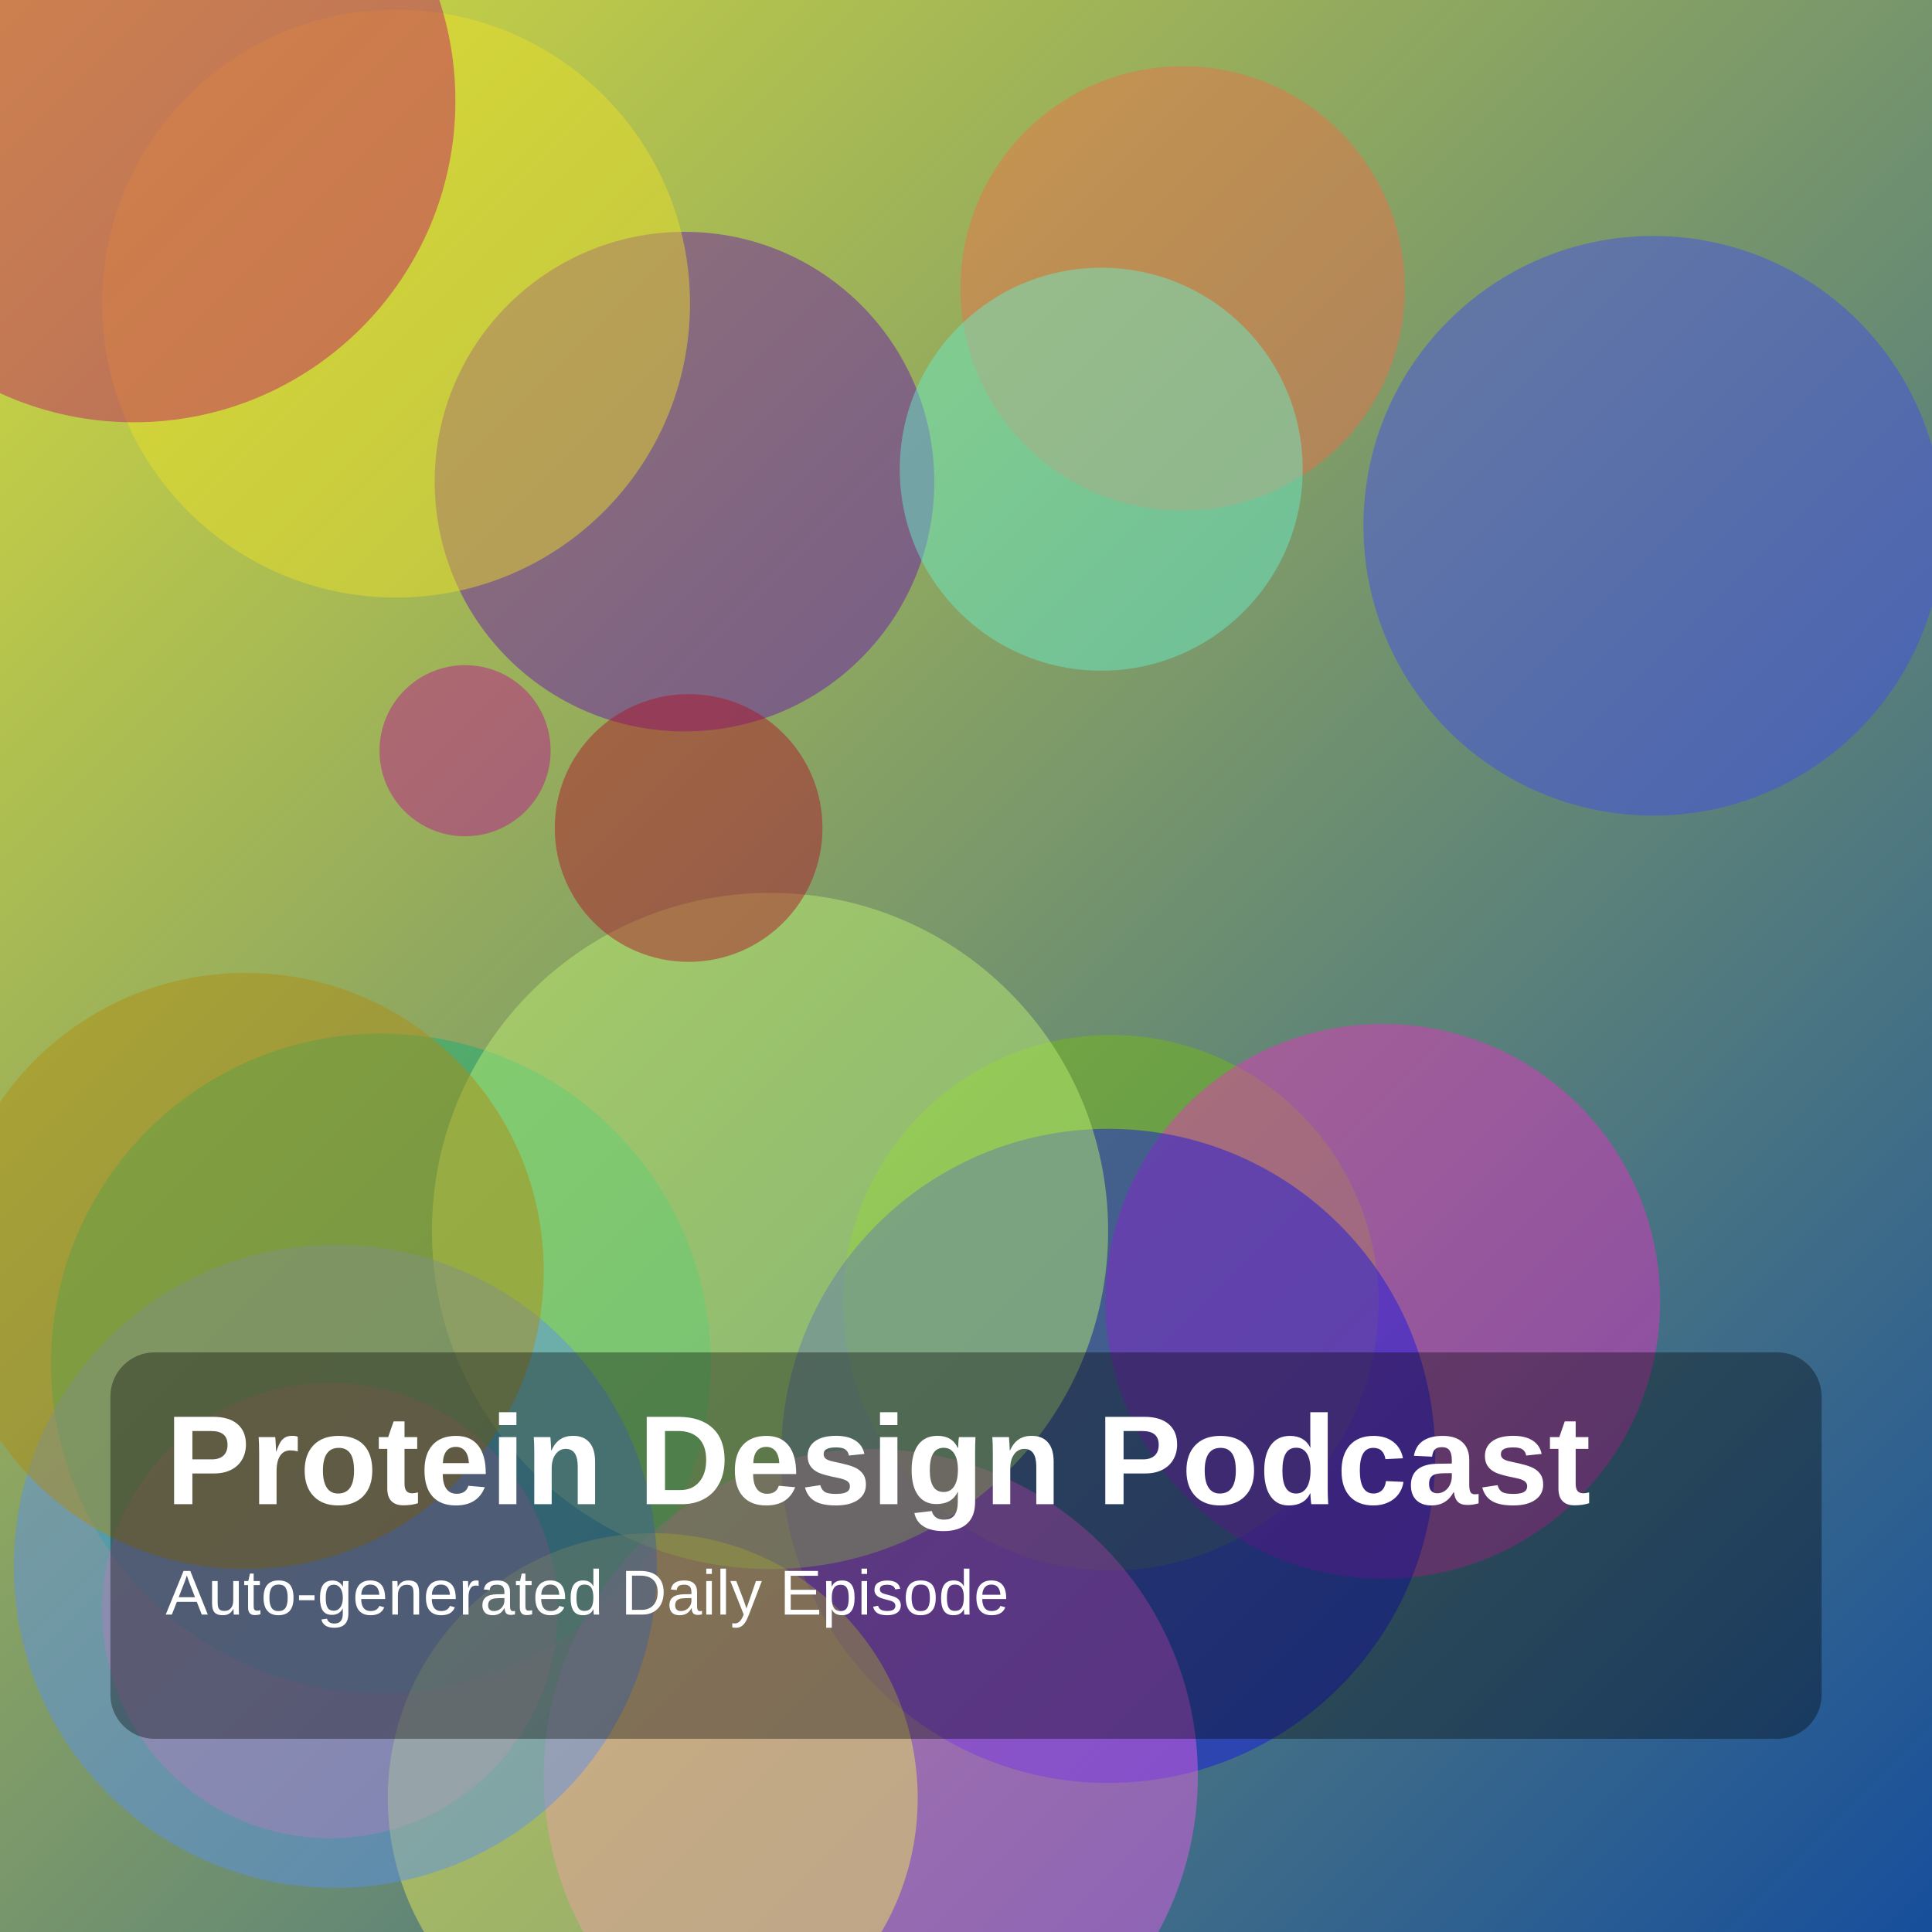
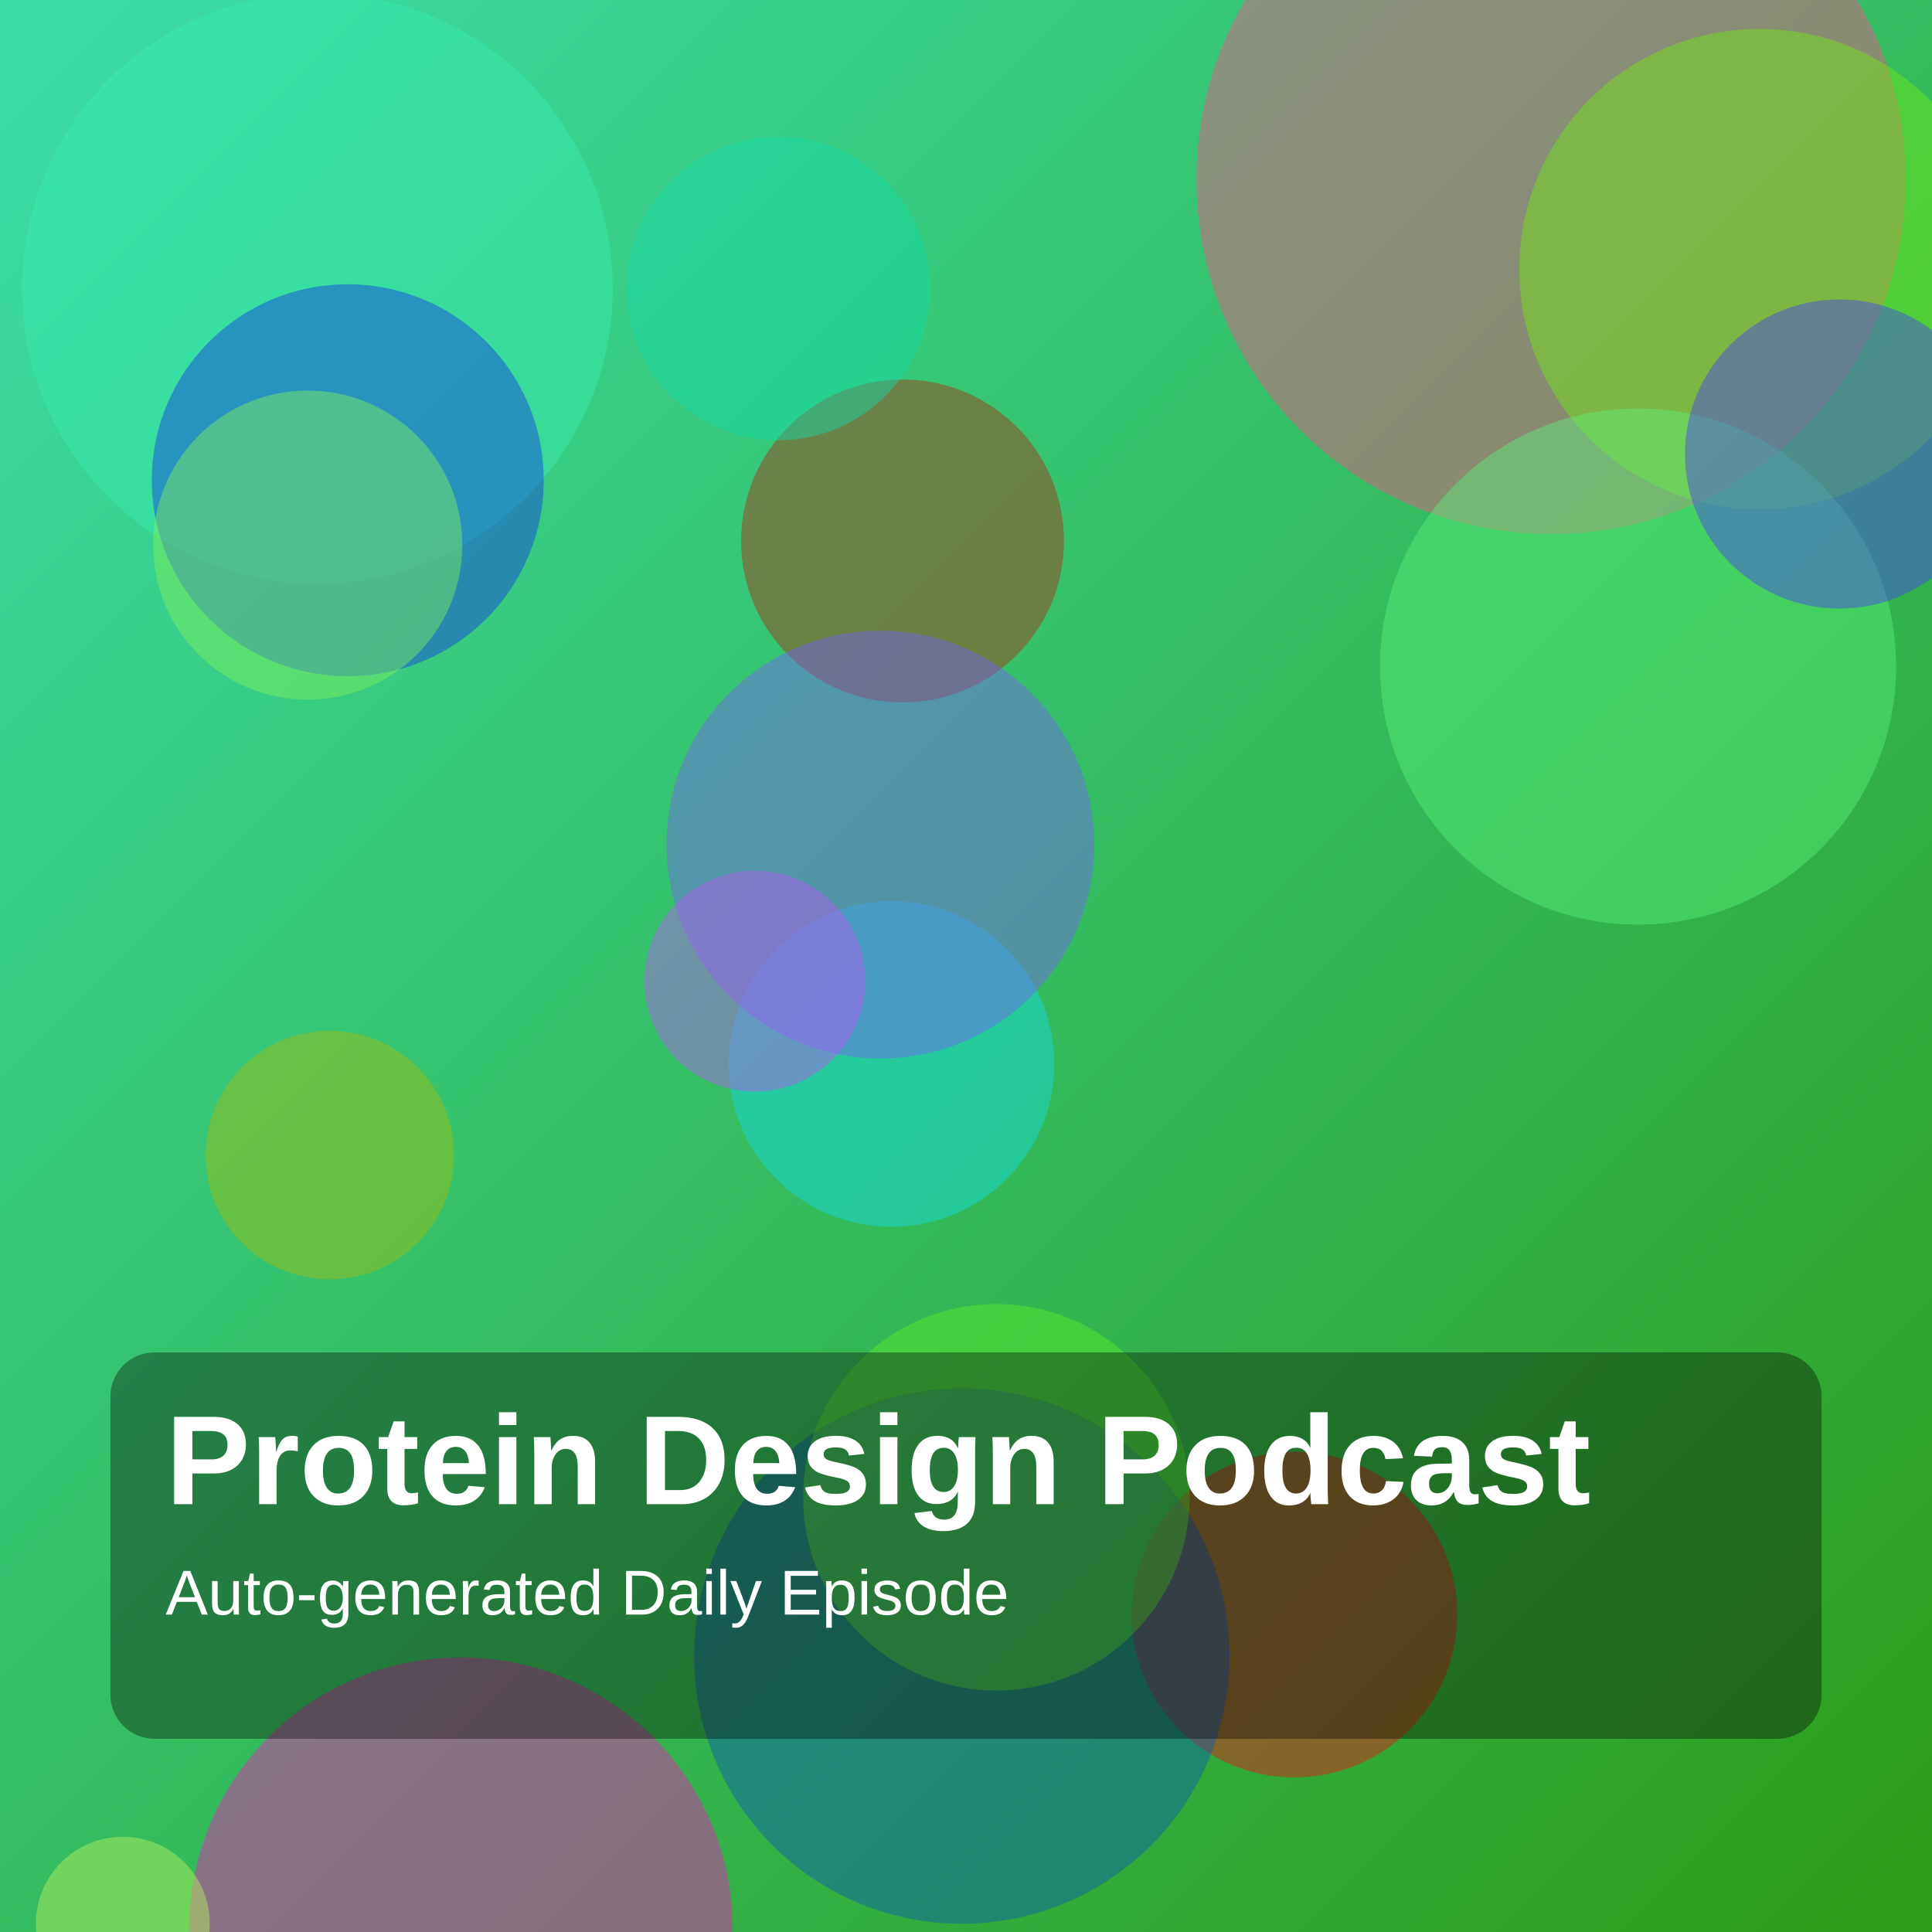
<svg xmlns="http://www.w3.org/2000/svg" width="1400" height="1400" viewBox="0 0 1400 1400">
  <defs>
    <linearGradient id="g" x1="0" y1="0" x2="1" y2="1">
-       <stop offset="0%" stop-color="hsl(62,70%,55%)" />
-       <stop offset="100%" stop-color="hsl(215,75%,35%)" />
+       <stop offset="0%" stop-color="hsl(161,70%,55%)" />
+       <stop offset="100%" stop-color="hsl(110,75%,35%)" />
    </linearGradient>
  </defs>
  <rect width="100%" height="100%" fill="url(#g)" />
-   <circle cx="805" cy="944" r="194" fill="hsla(85,85%,40%,0.45)" />
-   <circle cx="1198" cy="381" r="210" fill="hsla(237,85%,60%,0.45)" />
-   <circle cx="1002" cy="943" r="201" fill="hsla(314,85%,56%,0.45)" />
-   <circle cx="276" cy="988" r="239" fill="hsla(160,85%,37%,0.45)" />
-   <circle cx="803" cy="1055" r="237" fill="hsla(240,85%,48%,0.45)" />
-   <circle cx="239" cy="1167" r="165" fill="hsla(346,85%,70%,0.45)" />
-   <circle cx="496" cy="349" r="181" fill="hsla(273,85%,37%,0.45)" />
-   <circle cx="631" cy="1287" r="237" fill="hsla(303,85%,66%,0.45)" />
-   <circle cx="558" cy="892" r="245" fill="hsla(84,85%,70%,0.45)" />
-   <circle cx="287" cy="220" r="213" fill="hsla(56,85%,54%,0.45)" />
-   <circle cx="337" cy="544" r="62" fill="hsla(315,85%,40%,0.45)" />
-   <circle cx="473" cy="1303" r="192" fill="hsla(60,85%,64%,0.45)" />
-   <circle cx="97" cy="73" r="233" fill="hsla(331,85%,41%,0.45)" />
-   <circle cx="243" cy="1135" r="233" fill="hsla(218,85%,65%,0.45)" />
-   <circle cx="857" cy="209" r="161" fill="hsla(14,85%,61%,0.45)" />
-   <circle cx="499" cy="600" r="97" fill="hsla(352,85%,37%,0.45)" />
-   <circle cx="798" cy="340" r="146" fill="hsla(165,85%,68%,0.45)" />
-   <circle cx="178" cy="921" r="216" fill="hsla(45,85%,38%,0.45)" />
+   <circle cx="334" cy="1398" r="197" fill="hsla(314,85%,52%,0.45)" />
+   <circle cx="654" cy="392" r="117" fill="hsla(13,85%,36%,0.45)" />
+   <circle cx="230" cy="209" r="214" fill="hsla(160,85%,58%,0.45)" />
+   <circle cx="564" cy="209" r="110" fill="hsla(166,85%,46%,0.45)" />
+   <circle cx="646" cy="771" r="118" fill="hsla(183,85%,49%,0.45)" />
+   <circle cx="638" cy="612" r="155" fill="hsla(247,85%,67%,0.45)" />
+   <circle cx="1124" cy="130" r="257" fill="hsla(339,85%,63%,0.45)" />
+   <circle cx="252" cy="348" r="142" fill="hsla(229,85%,49%,0.45)" />
+   <circle cx="938" cy="1170" r="118" fill="hsla(358,85%,50%,0.45)" />
+   <circle cx="239" cy="837" r="90" fill="hsla(69,85%,40%,0.45)" />
+   <circle cx="697" cy="1200" r="194" fill="hsla(213,85%,38%,0.45)" />
+   <circle cx="1275" cy="195" r="174" fill="hsla(94,85%,50%,0.45)" />
+   <circle cx="547" cy="711" r="80" fill="hsla(277,85%,65%,0.45)" />
+   <circle cx="1187" cy="483" r="187" fill="hsla(132,85%,65%,0.45)" />
+   <circle cx="722" cy="1085" r="140" fill="hsla(105,85%,55%,0.45)" />
+   <circle cx="1333" cy="329" r="112" fill="hsla(242,85%,60%,0.45)" />
+   <circle cx="89" cy="1394" r="63" fill="hsla(83,85%,66%,0.45)" />
+   <circle cx="223" cy="395" r="112" fill="hsla(104,85%,65%,0.45)" />
  <rect x="80" y="980" width="1240" height="280" rx="32" fill="rgba(0,0,0,0.35)" />
  <text x="120" y="1090" fill="white" font-size="92" font-family="Arial, Helvetica, sans-serif" font-weight="700">Protein Design Podcast</text>
  <text x="120" y="1170" fill="white" font-size="46" font-family="Arial, Helvetica, sans-serif">Auto-generated Daily Episode</text>
</svg>
